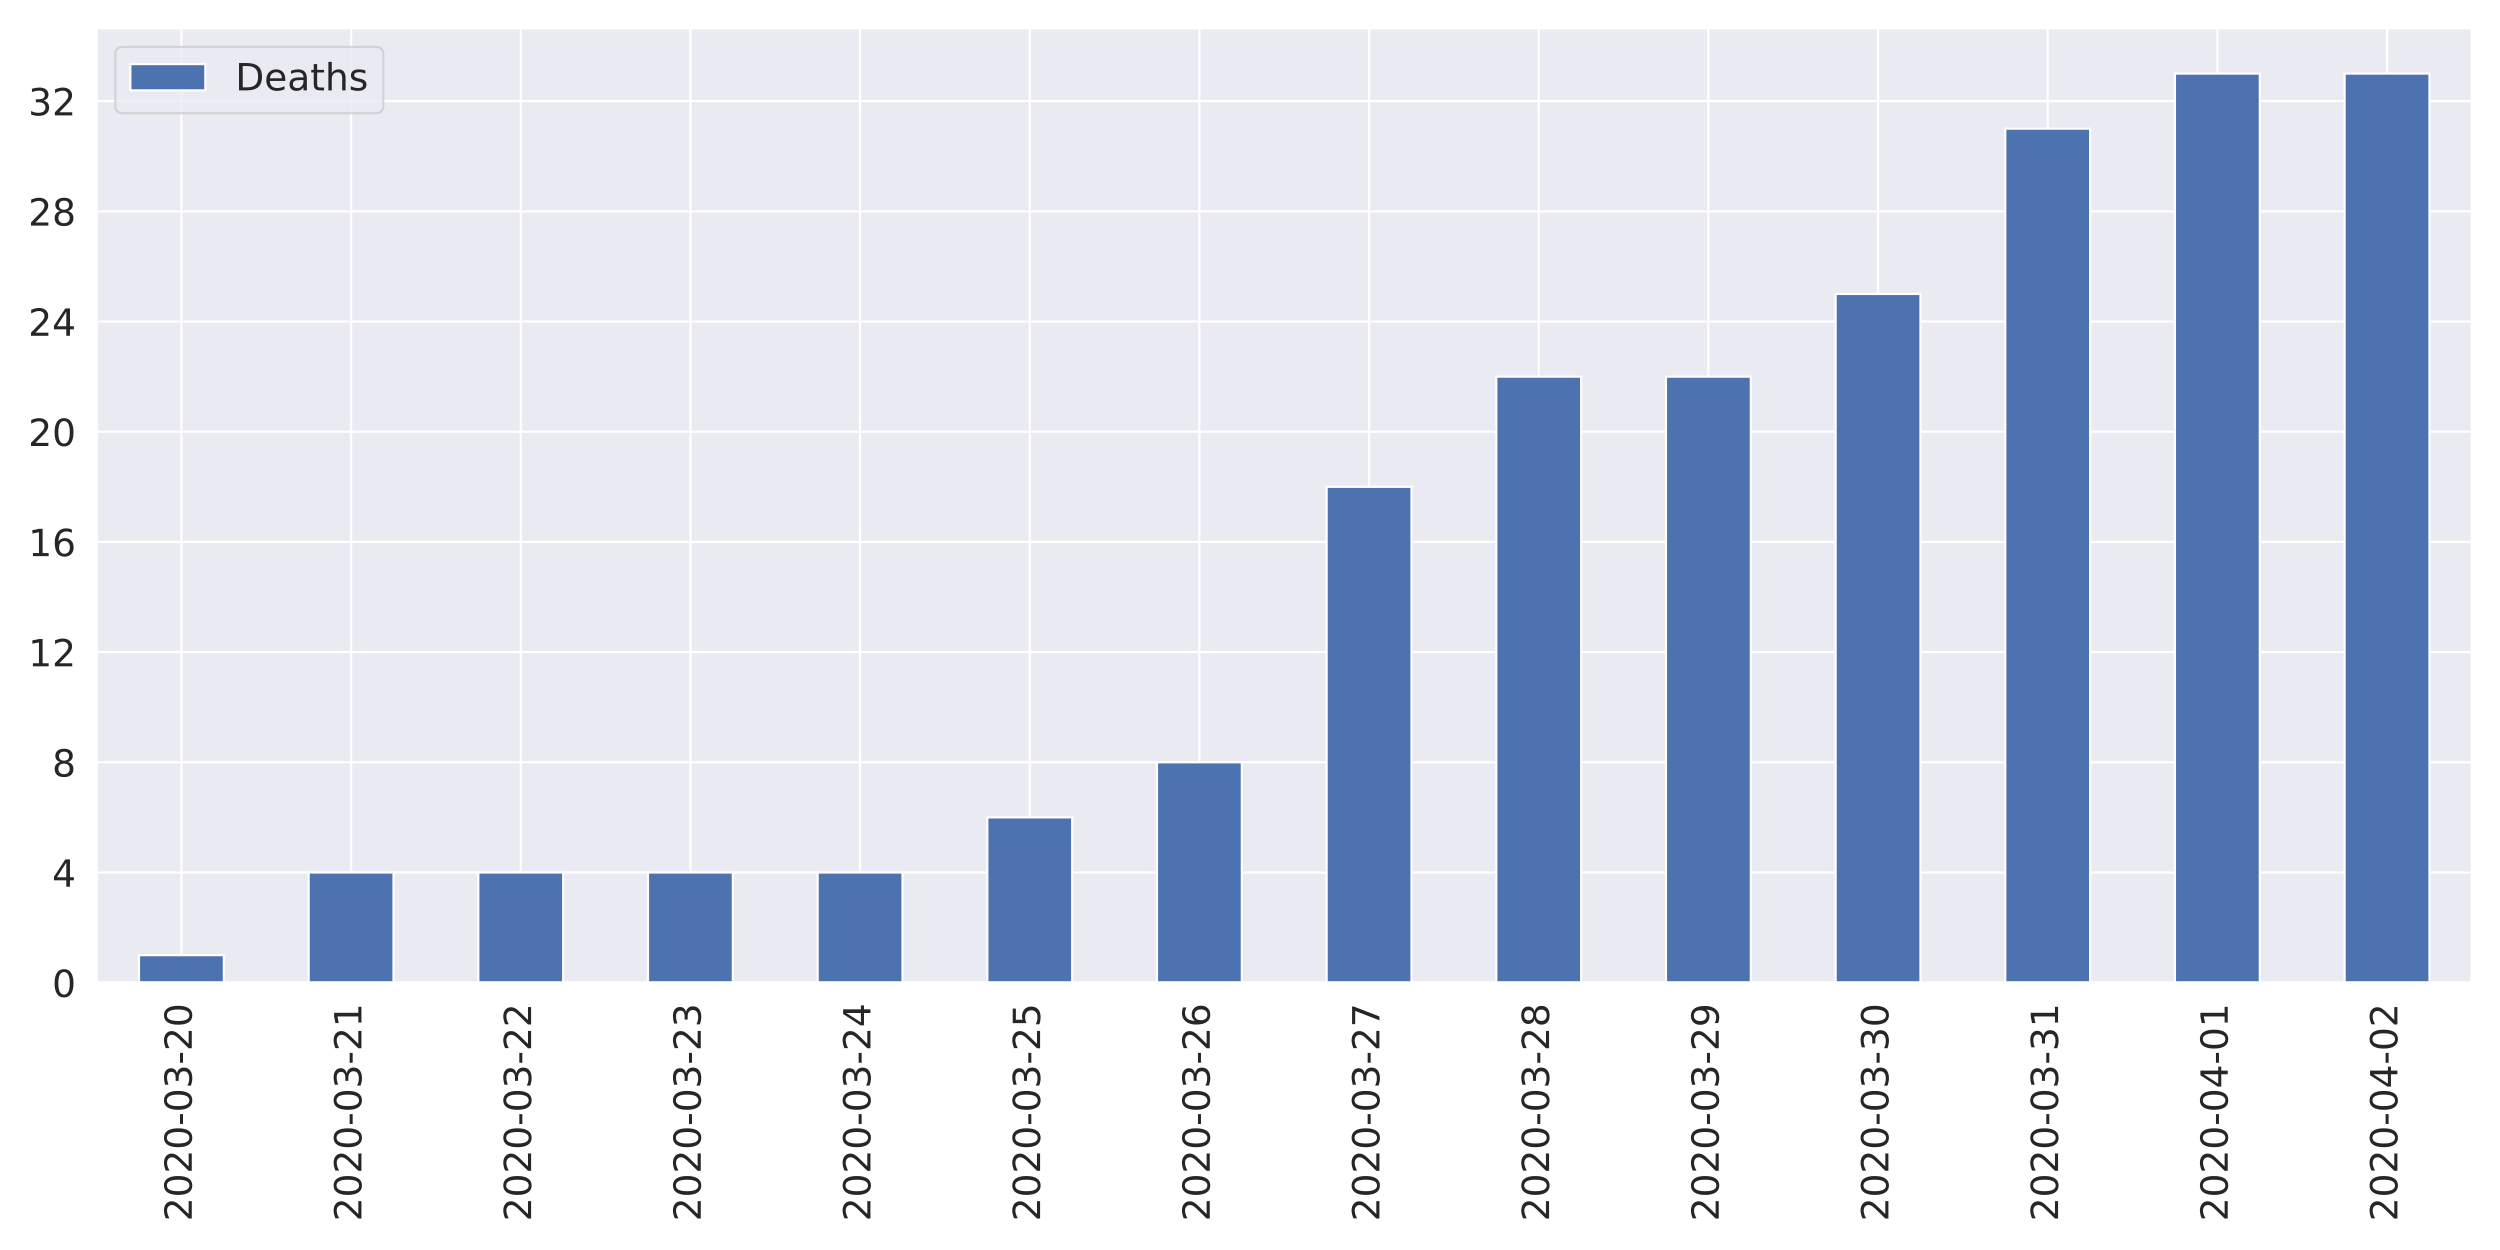
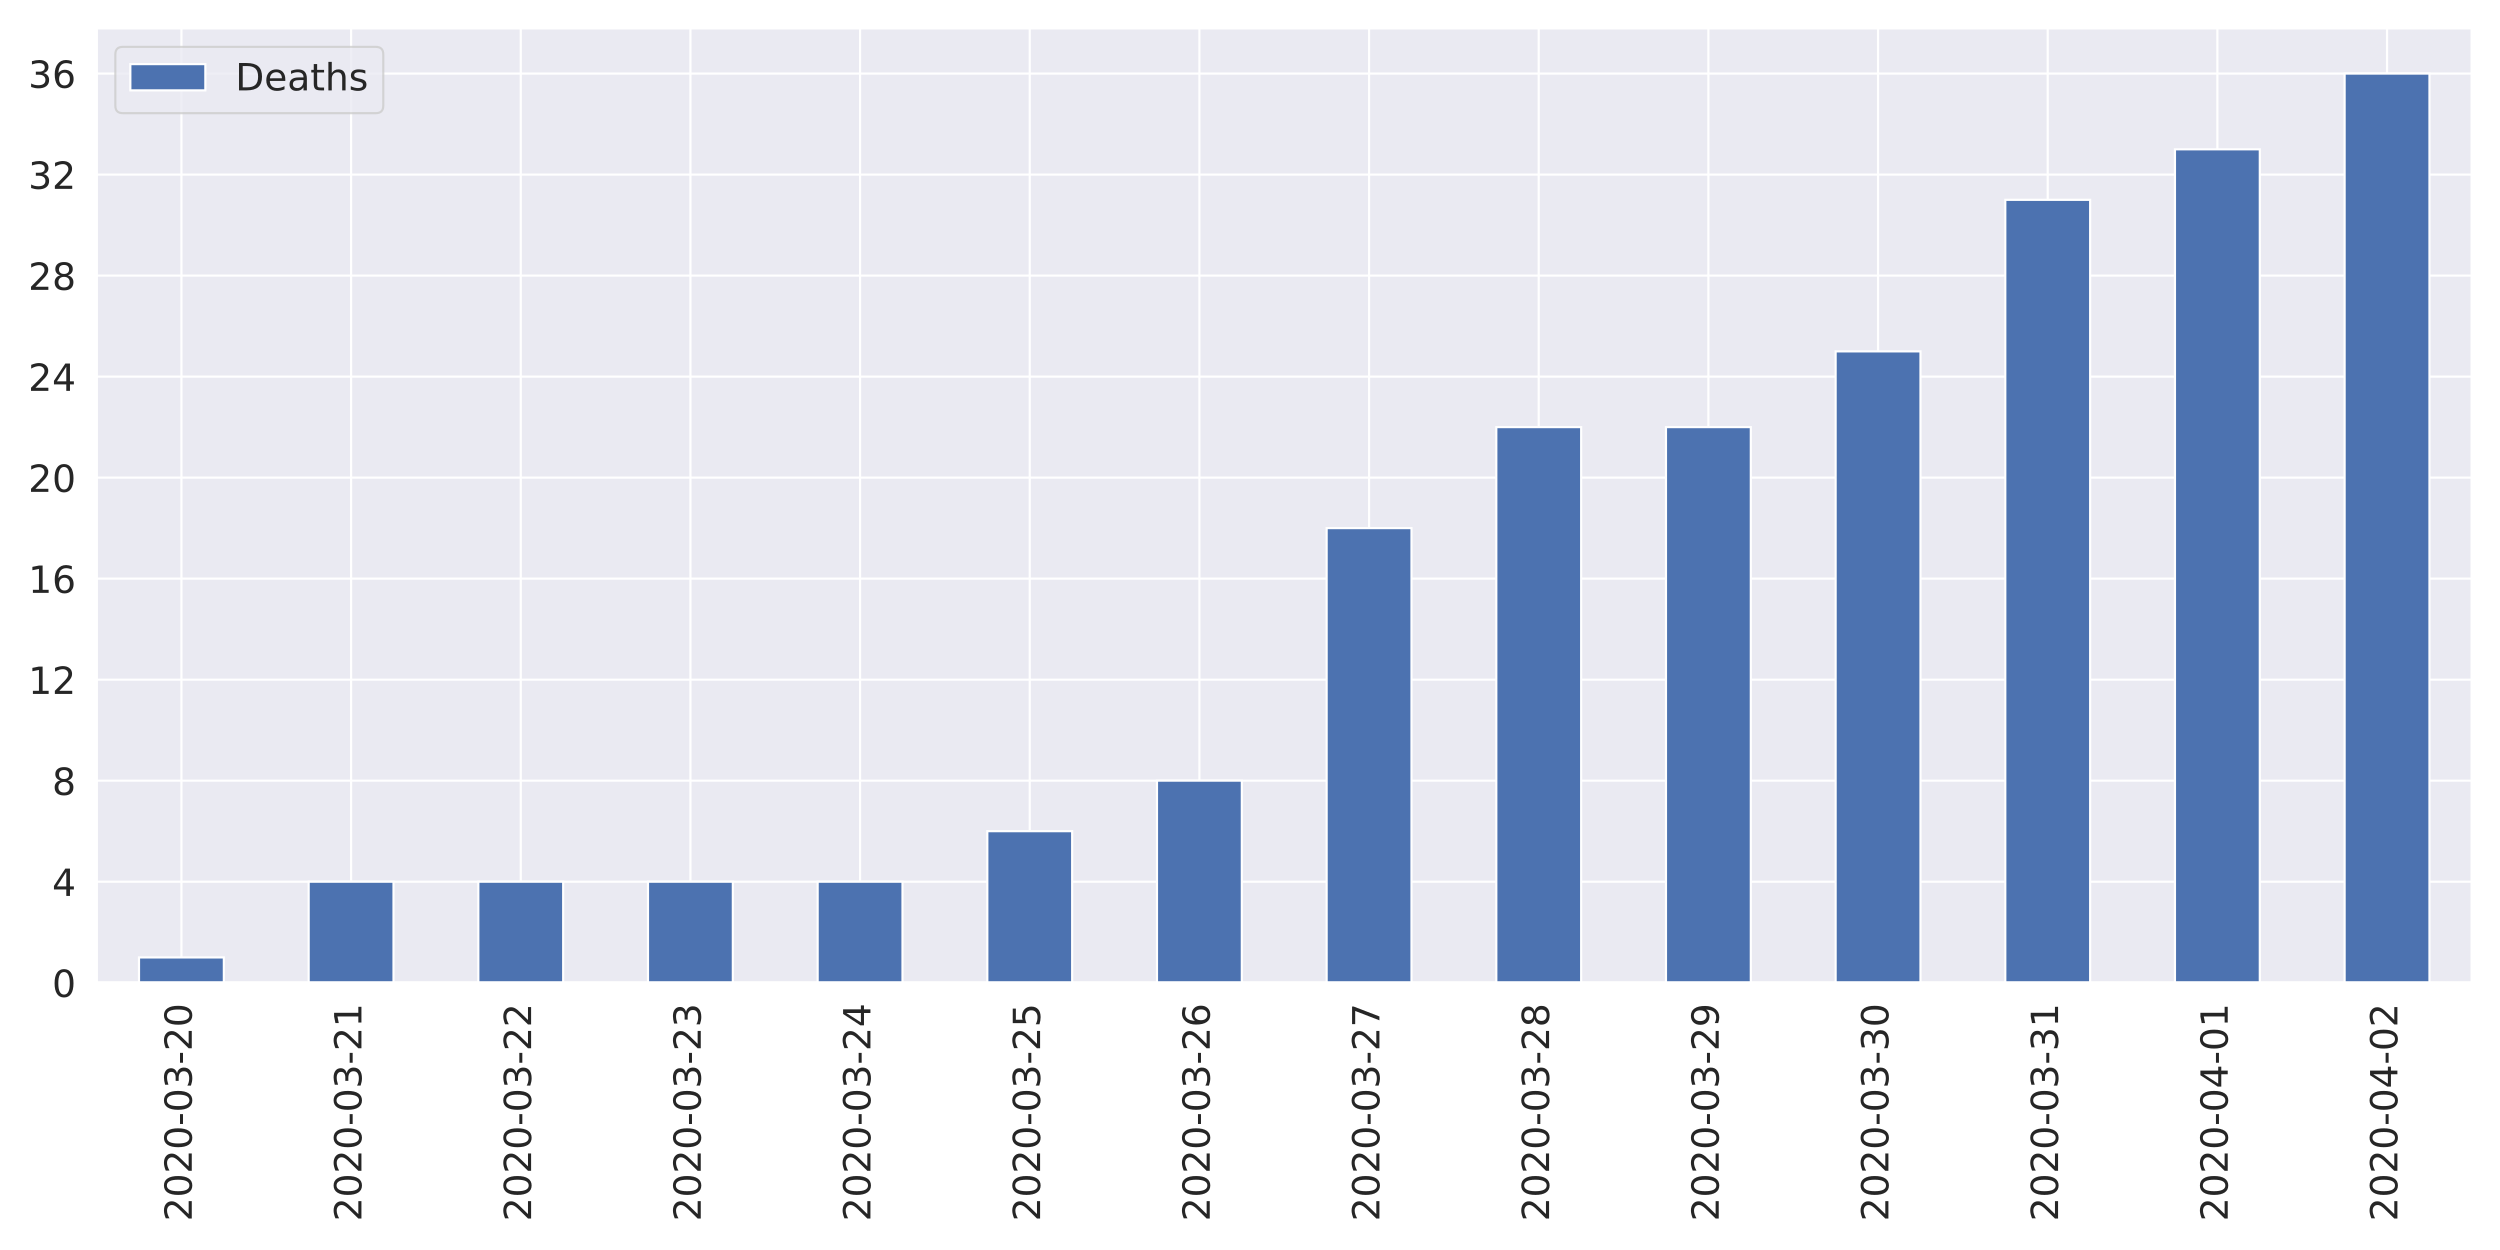
<svg xmlns="http://www.w3.org/2000/svg" xmlns:xlink="http://www.w3.org/1999/xlink" height="576pt" version="1.1" viewBox="0 0 1152 576" width="1152pt">
  <defs>
    <style type="text/css">
*{stroke-linecap:butt;stroke-linejoin:round;}
  </style>
  </defs>
  <g id="figure_1">
    <g id="patch_1">
      <path d="M 0 576  L 1152 576  L 1152 0  L 0 0  z " style="fill:#ffffff;" />
    </g>
    <g id="axes_1">
      <g id="patch_2">
        <path d="M 44.51 452.83  L 1139.04 452.83  L 1139.04 12.96  L 44.51 12.96  z " style="fill:#eaeaf2;" />
      </g>
      <g id="matplotlib.axis_1">
        <g id="xtick_1">
          <g id="line2d_1">
            <path clip-path="url(#p0f785cb7fe)" d="M 83.6 452.83  L 83.6 12.96  " style="fill:none;stroke:#ffffff;stroke-linecap:round;" />
          </g>
          <g id="text_1">
            <defs>
              <path d="M 19.188 8.297  L 53.609 8.297  L 53.609 0  L 7.328 0  L 7.328 8.297  Q 12.938 14.109 22.625 23.891  Q 32.328 33.688 34.812 36.531  Q 39.547 41.844 41.422 45.531  Q 43.312 49.219 43.312 52.781  Q 43.312 58.594 39.234 62.25  Q 35.156 65.922 28.609 65.922  Q 23.969 65.922 18.812 64.312  Q 13.672 62.703 7.812 59.422  L 7.812 69.391  Q 13.766 71.781 18.938 73  Q 24.125 74.219 28.422 74.219  Q 39.75 74.219 46.484 68.547  Q 53.219 62.891 53.219 53.422  Q 53.219 48.922 51.531 44.891  Q 49.859 40.875 45.406 35.406  Q 44.188 33.984 37.641 27.219  Q 31.109 20.453 19.188 8.297  z " id="DejaVuSans-50" />
              <path d="M 31.781 66.406  Q 24.172 66.406 20.328 58.906  Q 16.5 51.422 16.5 36.375  Q 16.5 21.391 20.328 13.891  Q 24.172 6.391 31.781 6.391  Q 39.453 6.391 43.281 13.891  Q 47.125 21.391 47.125 36.375  Q 47.125 51.422 43.281 58.906  Q 39.453 66.406 31.781 66.406  z M 31.781 74.219  Q 44.047 74.219 50.516 64.516  Q 56.984 54.828 56.984 36.375  Q 56.984 17.969 50.516 8.266  Q 44.047 -1.422 31.781 -1.422  Q 19.531 -1.422 13.062 8.266  Q 6.594 17.969 6.594 36.375  Q 6.594 54.828 13.062 64.516  Q 19.531 74.219 31.781 74.219  z " id="DejaVuSans-48" />
              <path d="M 4.891 31.391  L 31.203 31.391  L 31.203 23.391  L 4.891 23.391  z " id="DejaVuSans-45" />
              <path d="M 40.578 39.312  Q 47.656 37.797 51.625 33  Q 55.609 28.219 55.609 21.188  Q 55.609 10.406 48.188 4.484  Q 40.766 -1.422 27.094 -1.422  Q 22.516 -1.422 17.656 -0.516  Q 12.797 0.391 7.625 2.203  L 7.625 11.719  Q 11.719 9.328 16.594 8.109  Q 21.484 6.891 26.812 6.891  Q 36.078 6.891 40.938 10.547  Q 45.797 14.203 45.797 21.188  Q 45.797 27.641 41.281 31.266  Q 36.766 34.906 28.719 34.906  L 20.219 34.906  L 20.219 43.016  L 29.109 43.016  Q 36.375 43.016 40.234 45.922  Q 44.094 48.828 44.094 54.297  Q 44.094 59.906 40.109 62.906  Q 36.141 65.922 28.719 65.922  Q 24.656 65.922 20.016 65.031  Q 15.375 64.156 9.812 62.312  L 9.812 71.094  Q 15.438 72.656 20.344 73.438  Q 25.25 74.219 29.594 74.219  Q 40.828 74.219 47.359 69.109  Q 53.906 64.016 53.906 55.328  Q 53.906 49.266 50.438 45.094  Q 46.969 40.922 40.578 39.312  z " id="DejaVuSans-51" />
            </defs>
            <g style="fill:#262626;" transform="translate(88.36856 562.7538)rotate(-90)scale(0.1728 -0.1728)">
              <use xlink:href="#DejaVuSans-50" />
              <use x="63.623" xlink:href="#DejaVuSans-48" />
              <use x="127.246" xlink:href="#DejaVuSans-50" />
              <use x="190.869" xlink:href="#DejaVuSans-48" />
              <use x="254.492" xlink:href="#DejaVuSans-45" />
              <use x="290.576" xlink:href="#DejaVuSans-48" />
              <use x="354.199" xlink:href="#DejaVuSans-51" />
              <use x="417.822" xlink:href="#DejaVuSans-45" />
              <use x="453.906" xlink:href="#DejaVuSans-50" />
              <use x="517.529" xlink:href="#DejaVuSans-48" />
            </g>
          </g>
        </g>
        <g id="xtick_2">
          <g id="line2d_2">
            <path clip-path="url(#p0f785cb7fe)" d="M 161.781 452.83  L 161.781 12.96  " style="fill:none;stroke:#ffffff;stroke-linecap:round;" />
          </g>
          <g id="text_2">
            <defs>
              <path d="M 12.406 8.297  L 28.516 8.297  L 28.516 63.922  L 10.984 60.406  L 10.984 69.391  L 28.422 72.906  L 38.281 72.906  L 38.281 8.297  L 54.391 8.297  L 54.391 0  L 12.406 0  z " id="DejaVuSans-49" />
            </defs>
            <g style="fill:#262626;" transform="translate(166.5493 562.7538)rotate(-90)scale(0.1728 -0.1728)">
              <use xlink:href="#DejaVuSans-50" />
              <use x="63.623" xlink:href="#DejaVuSans-48" />
              <use x="127.246" xlink:href="#DejaVuSans-50" />
              <use x="190.869" xlink:href="#DejaVuSans-48" />
              <use x="254.492" xlink:href="#DejaVuSans-45" />
              <use x="290.576" xlink:href="#DejaVuSans-48" />
              <use x="354.199" xlink:href="#DejaVuSans-51" />
              <use x="417.822" xlink:href="#DejaVuSans-45" />
              <use x="453.906" xlink:href="#DejaVuSans-50" />
              <use x="517.529" xlink:href="#DejaVuSans-49" />
            </g>
          </g>
        </g>
        <g id="xtick_3">
          <g id="line2d_3">
            <path clip-path="url(#p0f785cb7fe)" d="M 239.962 452.83  L 239.962 12.96  " style="fill:none;stroke:#ffffff;stroke-linecap:round;" />
          </g>
          <g id="text_3">
            <g style="fill:#262626;" transform="translate(244.73 562.7538)rotate(-90)scale(0.1728 -0.1728)">
              <use xlink:href="#DejaVuSans-50" />
              <use x="63.623" xlink:href="#DejaVuSans-48" />
              <use x="127.246" xlink:href="#DejaVuSans-50" />
              <use x="190.869" xlink:href="#DejaVuSans-48" />
              <use x="254.492" xlink:href="#DejaVuSans-45" />
              <use x="290.576" xlink:href="#DejaVuSans-48" />
              <use x="354.199" xlink:href="#DejaVuSans-51" />
              <use x="417.822" xlink:href="#DejaVuSans-45" />
              <use x="453.906" xlink:href="#DejaVuSans-50" />
              <use x="517.529" xlink:href="#DejaVuSans-50" />
            </g>
          </g>
        </g>
        <g id="xtick_4">
          <g id="line2d_4">
            <path clip-path="url(#p0f785cb7fe)" d="M 318.142 452.83  L 318.142 12.96  " style="fill:none;stroke:#ffffff;stroke-linecap:round;" />
          </g>
          <g id="text_4">
            <g style="fill:#262626;" transform="translate(322.9107 562.7538)rotate(-90)scale(0.1728 -0.1728)">
              <use xlink:href="#DejaVuSans-50" />
              <use x="63.623" xlink:href="#DejaVuSans-48" />
              <use x="127.246" xlink:href="#DejaVuSans-50" />
              <use x="190.869" xlink:href="#DejaVuSans-48" />
              <use x="254.492" xlink:href="#DejaVuSans-45" />
              <use x="290.576" xlink:href="#DejaVuSans-48" />
              <use x="354.199" xlink:href="#DejaVuSans-51" />
              <use x="417.822" xlink:href="#DejaVuSans-45" />
              <use x="453.906" xlink:href="#DejaVuSans-50" />
              <use x="517.529" xlink:href="#DejaVuSans-51" />
            </g>
          </g>
        </g>
        <g id="xtick_5">
          <g id="line2d_5">
            <path clip-path="url(#p0f785cb7fe)" d="M 396.323 452.83  L 396.323 12.96  " style="fill:none;stroke:#ffffff;stroke-linecap:round;" />
          </g>
          <g id="text_5">
            <defs>
              <path d="M 37.797 64.312  L 12.891 25.391  L 37.797 25.391  z M 35.203 72.906  L 47.609 72.906  L 47.609 25.391  L 58.016 25.391  L 58.016 17.188  L 47.609 17.188  L 47.609 0  L 37.797 0  L 37.797 17.188  L 4.891 17.188  L 4.891 26.703  z " id="DejaVuSans-52" />
            </defs>
            <g style="fill:#262626;" transform="translate(401.0914 562.7538)rotate(-90)scale(0.1728 -0.1728)">
              <use xlink:href="#DejaVuSans-50" />
              <use x="63.623" xlink:href="#DejaVuSans-48" />
              <use x="127.246" xlink:href="#DejaVuSans-50" />
              <use x="190.869" xlink:href="#DejaVuSans-48" />
              <use x="254.492" xlink:href="#DejaVuSans-45" />
              <use x="290.576" xlink:href="#DejaVuSans-48" />
              <use x="354.199" xlink:href="#DejaVuSans-51" />
              <use x="417.822" xlink:href="#DejaVuSans-45" />
              <use x="453.906" xlink:href="#DejaVuSans-50" />
              <use x="517.529" xlink:href="#DejaVuSans-52" />
            </g>
          </g>
        </g>
        <g id="xtick_6">
          <g id="line2d_6">
            <path clip-path="url(#p0f785cb7fe)" d="M 474.504 452.83  L 474.504 12.96  " style="fill:none;stroke:#ffffff;stroke-linecap:round;" />
          </g>
          <g id="text_6">
            <defs>
              <path d="M 10.797 72.906  L 49.516 72.906  L 49.516 64.594  L 19.828 64.594  L 19.828 46.734  Q 21.969 47.469 24.109 47.828  Q 26.266 48.188 28.422 48.188  Q 40.625 48.188 47.75 41.5  Q 54.891 34.812 54.891 23.391  Q 54.891 11.625 47.562 5.094  Q 40.234 -1.422 26.906 -1.422  Q 22.312 -1.422 17.547 -0.641  Q 12.797 0.141 7.719 1.703  L 7.719 11.625  Q 12.109 9.234 16.797 8.062  Q 21.484 6.891 26.703 6.891  Q 35.156 6.891 40.078 11.328  Q 45.016 15.766 45.016 23.391  Q 45.016 31 40.078 35.438  Q 35.156 39.891 26.703 39.891  Q 22.75 39.891 18.812 39.016  Q 14.891 38.141 10.797 36.281  z " id="DejaVuSans-53" />
            </defs>
            <g style="fill:#262626;" transform="translate(479.2721 562.7538)rotate(-90)scale(0.1728 -0.1728)">
              <use xlink:href="#DejaVuSans-50" />
              <use x="63.623" xlink:href="#DejaVuSans-48" />
              <use x="127.246" xlink:href="#DejaVuSans-50" />
              <use x="190.869" xlink:href="#DejaVuSans-48" />
              <use x="254.492" xlink:href="#DejaVuSans-45" />
              <use x="290.576" xlink:href="#DejaVuSans-48" />
              <use x="354.199" xlink:href="#DejaVuSans-51" />
              <use x="417.822" xlink:href="#DejaVuSans-45" />
              <use x="453.906" xlink:href="#DejaVuSans-50" />
              <use x="517.529" xlink:href="#DejaVuSans-53" />
            </g>
          </g>
        </g>
        <g id="xtick_7">
          <g id="line2d_7">
            <path clip-path="url(#p0f785cb7fe)" d="M 552.685 452.83  L 552.685 12.96  " style="fill:none;stroke:#ffffff;stroke-linecap:round;" />
          </g>
          <g id="text_7">
            <defs>
              <path d="M 33.016 40.375  Q 26.375 40.375 22.484 35.828  Q 18.609 31.297 18.609 23.391  Q 18.609 15.531 22.484 10.953  Q 26.375 6.391 33.016 6.391  Q 39.656 6.391 43.531 10.953  Q 47.406 15.531 47.406 23.391  Q 47.406 31.297 43.531 35.828  Q 39.656 40.375 33.016 40.375  z M 52.594 71.297  L 52.594 62.312  Q 48.875 64.062 45.094 64.984  Q 41.312 65.922 37.594 65.922  Q 27.828 65.922 22.672 59.328  Q 17.531 52.734 16.797 39.406  Q 19.672 43.656 24.016 45.922  Q 28.375 48.188 33.594 48.188  Q 44.578 48.188 50.953 41.516  Q 57.328 34.859 57.328 23.391  Q 57.328 12.156 50.688 5.359  Q 44.047 -1.422 33.016 -1.422  Q 20.359 -1.422 13.672 8.266  Q 6.984 17.969 6.984 36.375  Q 6.984 53.656 15.188 63.938  Q 23.391 74.219 37.203 74.219  Q 40.922 74.219 44.703 73.484  Q 48.484 72.75 52.594 71.297  z " id="DejaVuSans-54" />
            </defs>
            <g style="fill:#262626;" transform="translate(557.4528 562.7538)rotate(-90)scale(0.1728 -0.1728)">
              <use xlink:href="#DejaVuSans-50" />
              <use x="63.623" xlink:href="#DejaVuSans-48" />
              <use x="127.246" xlink:href="#DejaVuSans-50" />
              <use x="190.869" xlink:href="#DejaVuSans-48" />
              <use x="254.492" xlink:href="#DejaVuSans-45" />
              <use x="290.576" xlink:href="#DejaVuSans-48" />
              <use x="354.199" xlink:href="#DejaVuSans-51" />
              <use x="417.822" xlink:href="#DejaVuSans-45" />
              <use x="453.906" xlink:href="#DejaVuSans-50" />
              <use x="517.529" xlink:href="#DejaVuSans-54" />
            </g>
          </g>
        </g>
        <g id="xtick_8">
          <g id="line2d_8">
            <path clip-path="url(#p0f785cb7fe)" d="M 630.865 452.83  L 630.865 12.96  " style="fill:none;stroke:#ffffff;stroke-linecap:round;" />
          </g>
          <g id="text_8">
            <defs>
              <path d="M 8.203 72.906  L 55.078 72.906  L 55.078 68.703  L 28.609 0  L 18.312 0  L 43.219 64.594  L 8.203 64.594  z " id="DejaVuSans-55" />
            </defs>
            <g style="fill:#262626;" transform="translate(635.6336 562.7538)rotate(-90)scale(0.1728 -0.1728)">
              <use xlink:href="#DejaVuSans-50" />
              <use x="63.623" xlink:href="#DejaVuSans-48" />
              <use x="127.246" xlink:href="#DejaVuSans-50" />
              <use x="190.869" xlink:href="#DejaVuSans-48" />
              <use x="254.492" xlink:href="#DejaVuSans-45" />
              <use x="290.576" xlink:href="#DejaVuSans-48" />
              <use x="354.199" xlink:href="#DejaVuSans-51" />
              <use x="417.822" xlink:href="#DejaVuSans-45" />
              <use x="453.906" xlink:href="#DejaVuSans-50" />
              <use x="517.529" xlink:href="#DejaVuSans-55" />
            </g>
          </g>
        </g>
        <g id="xtick_9">
          <g id="line2d_9">
            <path clip-path="url(#p0f785cb7fe)" d="M 709.046 452.83  L 709.046 12.96  " style="fill:none;stroke:#ffffff;stroke-linecap:round;" />
          </g>
          <g id="text_9">
            <defs>
              <path d="M 31.781 34.625  Q 24.75 34.625 20.719 30.859  Q 16.703 27.094 16.703 20.516  Q 16.703 13.922 20.719 10.156  Q 24.75 6.391 31.781 6.391  Q 38.812 6.391 42.859 10.172  Q 46.922 13.969 46.922 20.516  Q 46.922 27.094 42.891 30.859  Q 38.875 34.625 31.781 34.625  z M 21.922 38.812  Q 15.578 40.375 12.031 44.719  Q 8.5 49.078 8.5 55.328  Q 8.5 64.062 14.719 69.141  Q 20.953 74.219 31.781 74.219  Q 42.672 74.219 48.875 69.141  Q 55.078 64.062 55.078 55.328  Q 55.078 49.078 51.531 44.719  Q 48 40.375 41.703 38.812  Q 48.828 37.156 52.797 32.312  Q 56.781 27.484 56.781 20.516  Q 56.781 9.906 50.312 4.234  Q 43.844 -1.422 31.781 -1.422  Q 19.734 -1.422 13.25 4.234  Q 6.781 9.906 6.781 20.516  Q 6.781 27.484 10.781 32.312  Q 14.797 37.156 21.922 38.812  z M 18.312 54.391  Q 18.312 48.734 21.844 45.562  Q 25.391 42.391 31.781 42.391  Q 38.141 42.391 41.719 45.562  Q 45.312 48.734 45.312 54.391  Q 45.312 60.062 41.719 63.234  Q 38.141 66.406 31.781 66.406  Q 25.391 66.406 21.844 63.234  Q 18.312 60.062 18.312 54.391  z " id="DejaVuSans-56" />
            </defs>
            <g style="fill:#262626;" transform="translate(713.8143 562.7538)rotate(-90)scale(0.1728 -0.1728)">
              <use xlink:href="#DejaVuSans-50" />
              <use x="63.623" xlink:href="#DejaVuSans-48" />
              <use x="127.246" xlink:href="#DejaVuSans-50" />
              <use x="190.869" xlink:href="#DejaVuSans-48" />
              <use x="254.492" xlink:href="#DejaVuSans-45" />
              <use x="290.576" xlink:href="#DejaVuSans-48" />
              <use x="354.199" xlink:href="#DejaVuSans-51" />
              <use x="417.822" xlink:href="#DejaVuSans-45" />
              <use x="453.906" xlink:href="#DejaVuSans-50" />
              <use x="517.529" xlink:href="#DejaVuSans-56" />
            </g>
          </g>
        </g>
        <g id="xtick_10">
          <g id="line2d_10">
            <path clip-path="url(#p0f785cb7fe)" d="M 787.227 452.83  L 787.227 12.96  " style="fill:none;stroke:#ffffff;stroke-linecap:round;" />
          </g>
          <g id="text_10">
            <defs>
              <path d="M 10.984 1.516  L 10.984 10.5  Q 14.703 8.734 18.5 7.812  Q 22.312 6.891 25.984 6.891  Q 35.75 6.891 40.891 13.453  Q 46.047 20.016 46.781 33.406  Q 43.953 29.203 39.594 26.953  Q 35.25 24.703 29.984 24.703  Q 19.047 24.703 12.672 31.312  Q 6.297 37.938 6.297 49.422  Q 6.297 60.641 12.938 67.422  Q 19.578 74.219 30.609 74.219  Q 43.266 74.219 49.922 64.516  Q 56.594 54.828 56.594 36.375  Q 56.594 19.141 48.406 8.859  Q 40.234 -1.422 26.422 -1.422  Q 22.703 -1.422 18.891 -0.688  Q 15.094 0.047 10.984 1.516  z M 30.609 32.422  Q 37.25 32.422 41.125 36.953  Q 45.016 41.5 45.016 49.422  Q 45.016 57.281 41.125 61.844  Q 37.25 66.406 30.609 66.406  Q 23.969 66.406 20.094 61.844  Q 16.219 57.281 16.219 49.422  Q 16.219 41.5 20.094 36.953  Q 23.969 32.422 30.609 32.422  z " id="DejaVuSans-57" />
            </defs>
            <g style="fill:#262626;" transform="translate(791.995 562.7538)rotate(-90)scale(0.1728 -0.1728)">
              <use xlink:href="#DejaVuSans-50" />
              <use x="63.623" xlink:href="#DejaVuSans-48" />
              <use x="127.246" xlink:href="#DejaVuSans-50" />
              <use x="190.869" xlink:href="#DejaVuSans-48" />
              <use x="254.492" xlink:href="#DejaVuSans-45" />
              <use x="290.576" xlink:href="#DejaVuSans-48" />
              <use x="354.199" xlink:href="#DejaVuSans-51" />
              <use x="417.822" xlink:href="#DejaVuSans-45" />
              <use x="453.906" xlink:href="#DejaVuSans-50" />
              <use x="517.529" xlink:href="#DejaVuSans-57" />
            </g>
          </g>
        </g>
        <g id="xtick_11">
          <g id="line2d_11">
            <path clip-path="url(#p0f785cb7fe)" d="M 865.408 452.83  L 865.408 12.96  " style="fill:none;stroke:#ffffff;stroke-linecap:round;" />
          </g>
          <g id="text_11">
            <g style="fill:#262626;" transform="translate(870.1757 562.7538)rotate(-90)scale(0.1728 -0.1728)">
              <use xlink:href="#DejaVuSans-50" />
              <use x="63.623" xlink:href="#DejaVuSans-48" />
              <use x="127.246" xlink:href="#DejaVuSans-50" />
              <use x="190.869" xlink:href="#DejaVuSans-48" />
              <use x="254.492" xlink:href="#DejaVuSans-45" />
              <use x="290.576" xlink:href="#DejaVuSans-48" />
              <use x="354.199" xlink:href="#DejaVuSans-51" />
              <use x="417.822" xlink:href="#DejaVuSans-45" />
              <use x="453.906" xlink:href="#DejaVuSans-51" />
              <use x="517.529" xlink:href="#DejaVuSans-48" />
            </g>
          </g>
        </g>
        <g id="xtick_12">
          <g id="line2d_12">
            <path clip-path="url(#p0f785cb7fe)" d="M 943.588 452.83  L 943.588 12.96  " style="fill:none;stroke:#ffffff;stroke-linecap:round;" />
          </g>
          <g id="text_12">
            <g style="fill:#262626;" transform="translate(948.3564 562.7538)rotate(-90)scale(0.1728 -0.1728)">
              <use xlink:href="#DejaVuSans-50" />
              <use x="63.623" xlink:href="#DejaVuSans-48" />
              <use x="127.246" xlink:href="#DejaVuSans-50" />
              <use x="190.869" xlink:href="#DejaVuSans-48" />
              <use x="254.492" xlink:href="#DejaVuSans-45" />
              <use x="290.576" xlink:href="#DejaVuSans-48" />
              <use x="354.199" xlink:href="#DejaVuSans-51" />
              <use x="417.822" xlink:href="#DejaVuSans-45" />
              <use x="453.906" xlink:href="#DejaVuSans-51" />
              <use x="517.529" xlink:href="#DejaVuSans-49" />
            </g>
          </g>
        </g>
        <g id="xtick_13">
          <g id="line2d_13">
            <path clip-path="url(#p0f785cb7fe)" d="M 1021.769 452.83  L 1021.769 12.96  " style="fill:none;stroke:#ffffff;stroke-linecap:round;" />
          </g>
          <g id="text_13">
            <g style="fill:#262626;" transform="translate(1026.537 562.7538)rotate(-90)scale(0.1728 -0.1728)">
              <use xlink:href="#DejaVuSans-50" />
              <use x="63.623" xlink:href="#DejaVuSans-48" />
              <use x="127.246" xlink:href="#DejaVuSans-50" />
              <use x="190.869" xlink:href="#DejaVuSans-48" />
              <use x="254.492" xlink:href="#DejaVuSans-45" />
              <use x="290.576" xlink:href="#DejaVuSans-48" />
              <use x="354.199" xlink:href="#DejaVuSans-52" />
              <use x="417.822" xlink:href="#DejaVuSans-45" />
              <use x="453.906" xlink:href="#DejaVuSans-48" />
              <use x="517.529" xlink:href="#DejaVuSans-49" />
            </g>
          </g>
        </g>
        <g id="xtick_14">
          <g id="line2d_14">
            <path clip-path="url(#p0f785cb7fe)" d="M 1099.95 452.83  L 1099.95 12.96  " style="fill:none;stroke:#ffffff;stroke-linecap:round;" />
          </g>
          <g id="text_14">
            <g style="fill:#262626;" transform="translate(1104.718 562.7538)rotate(-90)scale(0.1728 -0.1728)">
              <use xlink:href="#DejaVuSans-50" />
              <use x="63.623" xlink:href="#DejaVuSans-48" />
              <use x="127.246" xlink:href="#DejaVuSans-50" />
              <use x="190.869" xlink:href="#DejaVuSans-48" />
              <use x="254.492" xlink:href="#DejaVuSans-45" />
              <use x="290.576" xlink:href="#DejaVuSans-48" />
              <use x="354.199" xlink:href="#DejaVuSans-52" />
              <use x="417.822" xlink:href="#DejaVuSans-45" />
              <use x="453.906" xlink:href="#DejaVuSans-48" />
              <use x="517.529" xlink:href="#DejaVuSans-50" />
            </g>
          </g>
        </g>
      </g>
      <g id="matplotlib.axis_2">
        <g id="ytick_1">
          <g id="line2d_15">
            <path clip-path="url(#p0f785cb7fe)" d="M 44.51 452.83  L 1139.04 452.83  " style="fill:none;stroke:#ffffff;stroke-linecap:round;" />
          </g>
          <g id="text_15">
            <g style="fill:#262626;" transform="translate(24.0156 459.3951)scale(0.1728 -0.1728)">
              <use xlink:href="#DejaVuSans-48" />
            </g>
          </g>
        </g>
        <g id="ytick_2">
          <g id="line2d_16">
-             <path clip-path="url(#p0f785cb7fe)" d="M 44.51 402.051  L 1139.04 402.051  " style="fill:none;stroke:#ffffff;stroke-linecap:round;" />
+             <path clip-path="url(#p0f785cb7fe)" d="M 44.51 406.283  L 1139.04 406.283  " style="fill:none;stroke:#ffffff;stroke-linecap:round;" />
          </g>
          <g id="text_16">
-             <g style="fill:#262626;" transform="translate(24.0156 408.6164)scale(0.1728 -0.1728)">
+             <g style="fill:#262626;" transform="translate(24.0156 412.848)scale(0.1728 -0.1728)">
              <use xlink:href="#DejaVuSans-52" />
            </g>
          </g>
        </g>
        <g id="ytick_3">
          <g id="line2d_17">
-             <path clip-path="url(#p0f785cb7fe)" d="M 44.51 351.273  L 1139.04 351.273  " style="fill:none;stroke:#ffffff;stroke-linecap:round;" />
+             <path clip-path="url(#p0f785cb7fe)" d="M 44.51 359.736  L 1139.04 359.736  " style="fill:none;stroke:#ffffff;stroke-linecap:round;" />
          </g>
          <g id="text_17">
-             <g style="fill:#262626;" transform="translate(24.0156 357.8378)scale(0.1728 -0.1728)">
+             <g style="fill:#262626;" transform="translate(24.0156 366.3009)scale(0.1728 -0.1728)">
              <use xlink:href="#DejaVuSans-56" />
            </g>
          </g>
        </g>
        <g id="ytick_4">
          <g id="line2d_18">
-             <path clip-path="url(#p0f785cb7fe)" d="M 44.51 300.494  L 1139.04 300.494  " style="fill:none;stroke:#ffffff;stroke-linecap:round;" />
+             <path clip-path="url(#p0f785cb7fe)" d="M 44.51 313.189  L 1139.04 313.189  " style="fill:none;stroke:#ffffff;stroke-linecap:round;" />
          </g>
          <g id="text_18">
-             <g style="fill:#262626;" transform="translate(13.0212 307.0591)scale(0.1728 -0.1728)">
+             <g style="fill:#262626;" transform="translate(13.0212 319.7538)scale(0.1728 -0.1728)">
              <use xlink:href="#DejaVuSans-49" />
              <use x="63.623" xlink:href="#DejaVuSans-50" />
            </g>
          </g>
        </g>
        <g id="ytick_5">
          <g id="line2d_19">
-             <path clip-path="url(#p0f785cb7fe)" d="M 44.51 249.715  L 1139.04 249.715  " style="fill:none;stroke:#ffffff;stroke-linecap:round;" />
+             <path clip-path="url(#p0f785cb7fe)" d="M 44.51 266.642  L 1139.04 266.642  " style="fill:none;stroke:#ffffff;stroke-linecap:round;" />
          </g>
          <g id="text_19">
-             <g style="fill:#262626;" transform="translate(13.0212 256.2805)scale(0.1728 -0.1728)">
+             <g style="fill:#262626;" transform="translate(13.0212 273.2067)scale(0.1728 -0.1728)">
              <use xlink:href="#DejaVuSans-49" />
              <use x="63.623" xlink:href="#DejaVuSans-54" />
            </g>
          </g>
        </g>
        <g id="ytick_6">
          <g id="line2d_20">
-             <path clip-path="url(#p0f785cb7fe)" d="M 44.51 198.937  L 1139.04 198.937  " style="fill:none;stroke:#ffffff;stroke-linecap:round;" />
+             <path clip-path="url(#p0f785cb7fe)" d="M 44.51 220.095  L 1139.04 220.095  " style="fill:none;stroke:#ffffff;stroke-linecap:round;" />
          </g>
          <g id="text_20">
-             <g style="fill:#262626;" transform="translate(13.0212 205.5018)scale(0.1728 -0.1728)">
+             <g style="fill:#262626;" transform="translate(13.0212 226.6596)scale(0.1728 -0.1728)">
              <use xlink:href="#DejaVuSans-50" />
              <use x="63.623" xlink:href="#DejaVuSans-48" />
            </g>
          </g>
        </g>
        <g id="ytick_7">
          <g id="line2d_21">
-             <path clip-path="url(#p0f785cb7fe)" d="M 44.51 148.158  L 1139.04 148.158  " style="fill:none;stroke:#ffffff;stroke-linecap:round;" />
+             <path clip-path="url(#p0f785cb7fe)" d="M 44.51 173.547  L 1139.04 173.547  " style="fill:none;stroke:#ffffff;stroke-linecap:round;" />
          </g>
          <g id="text_21">
-             <g style="fill:#262626;" transform="translate(13.0212 154.7232)scale(0.1728 -0.1728)">
+             <g style="fill:#262626;" transform="translate(13.0212 180.1125)scale(0.1728 -0.1728)">
              <use xlink:href="#DejaVuSans-50" />
              <use x="63.623" xlink:href="#DejaVuSans-52" />
            </g>
          </g>
        </g>
        <g id="ytick_8">
          <g id="line2d_22">
-             <path clip-path="url(#p0f785cb7fe)" d="M 44.51 97.379  L 1139.04 97.379  " style="fill:none;stroke:#ffffff;stroke-linecap:round;" />
+             <path clip-path="url(#p0f785cb7fe)" d="M 44.51 127  L 1139.04 127  " style="fill:none;stroke:#ffffff;stroke-linecap:round;" />
          </g>
          <g id="text_22">
-             <g style="fill:#262626;" transform="translate(13.0212 103.9445)scale(0.1728 -0.1728)">
+             <g style="fill:#262626;" transform="translate(13.0212 133.5654)scale(0.1728 -0.1728)">
              <use xlink:href="#DejaVuSans-50" />
              <use x="63.623" xlink:href="#DejaVuSans-56" />
            </g>
          </g>
        </g>
        <g id="ytick_9">
          <g id="line2d_23">
-             <path clip-path="url(#p0f785cb7fe)" d="M 44.51 46.601  L 1139.04 46.601  " style="fill:none;stroke:#ffffff;stroke-linecap:round;" />
+             <path clip-path="url(#p0f785cb7fe)" d="M 44.51 80.453  L 1139.04 80.453  " style="fill:none;stroke:#ffffff;stroke-linecap:round;" />
          </g>
          <g id="text_23">
-             <g style="fill:#262626;" transform="translate(13.0212 53.1659)scale(0.1728 -0.1728)">
+             <g style="fill:#262626;" transform="translate(13.0212 87.01833)scale(0.1728 -0.1728)">
              <use xlink:href="#DejaVuSans-51" />
              <use x="63.623" xlink:href="#DejaVuSans-50" />
            </g>
          </g>
        </g>
+         <g id="ytick_10">
+           <g id="line2d_24">
+             <path clip-path="url(#p0f785cb7fe)" d="M 44.51 33.906  L 1139.04 33.906  " style="fill:none;stroke:#ffffff;stroke-linecap:round;" />
+           </g>
+           <g id="text_24">
+             <g style="fill:#262626;" transform="translate(13.0212 40.47124)scale(0.1728 -0.1728)">
+               <use xlink:href="#DejaVuSans-51" />
+               <use x="63.623" xlink:href="#DejaVuSans-54" />
+             </g>
+           </g>
+         </g>
      </g>
      <g id="patch_3">
-         <path clip-path="url(#p0f785cb7fe)" d="M 64.055 452.83  L 103.146 452.83  L 103.146 440.135  L 64.055 440.135  z " style="fill:#4c72b0;stroke:#ffffff;stroke-linejoin:miter;" />
+         <path clip-path="url(#p0f785cb7fe)" d="M 64.055 452.83  L 103.146 452.83  L 103.146 441.193  L 64.055 441.193  z " style="fill:#4c72b0;stroke:#ffffff;stroke-linejoin:miter;" />
      </g>
      <g id="patch_4">
-         <path clip-path="url(#p0f785cb7fe)" d="M 142.236 452.83  L 181.326 452.83  L 181.326 402.051  L 142.236 402.051  z " style="fill:#4c72b0;stroke:#ffffff;stroke-linejoin:miter;" />
+         <path clip-path="url(#p0f785cb7fe)" d="M 142.236 452.83  L 181.326 452.83  L 181.326 406.283  L 142.236 406.283  z " style="fill:#4c72b0;stroke:#ffffff;stroke-linejoin:miter;" />
      </g>
      <g id="patch_5">
-         <path clip-path="url(#p0f785cb7fe)" d="M 220.417 452.83  L 259.507 452.83  L 259.507 402.051  L 220.417 402.051  z " style="fill:#4c72b0;stroke:#ffffff;stroke-linejoin:miter;" />
+         <path clip-path="url(#p0f785cb7fe)" d="M 220.417 452.83  L 259.507 452.83  L 259.507 406.283  L 220.417 406.283  z " style="fill:#4c72b0;stroke:#ffffff;stroke-linejoin:miter;" />
      </g>
      <g id="patch_6">
-         <path clip-path="url(#p0f785cb7fe)" d="M 298.597 452.83  L 337.688 452.83  L 337.688 402.051  L 298.597 402.051  z " style="fill:#4c72b0;stroke:#ffffff;stroke-linejoin:miter;" />
+         <path clip-path="url(#p0f785cb7fe)" d="M 298.597 452.83  L 337.688 452.83  L 337.688 406.283  L 298.597 406.283  z " style="fill:#4c72b0;stroke:#ffffff;stroke-linejoin:miter;" />
      </g>
      <g id="patch_7">
-         <path clip-path="url(#p0f785cb7fe)" d="M 376.778 452.83  L 415.868 452.83  L 415.868 402.051  L 376.778 402.051  z " style="fill:#4c72b0;stroke:#ffffff;stroke-linejoin:miter;" />
+         <path clip-path="url(#p0f785cb7fe)" d="M 376.778 452.83  L 415.868 452.83  L 415.868 406.283  L 376.778 406.283  z " style="fill:#4c72b0;stroke:#ffffff;stroke-linejoin:miter;" />
      </g>
      <g id="patch_8">
-         <path clip-path="url(#p0f785cb7fe)" d="M 454.959 452.83  L 494.049 452.83  L 494.049 376.662  L 454.959 376.662  z " style="fill:#4c72b0;stroke:#ffffff;stroke-linejoin:miter;" />
+         <path clip-path="url(#p0f785cb7fe)" d="M 454.959 452.83  L 494.049 452.83  L 494.049 383.009  L 454.959 383.009  z " style="fill:#4c72b0;stroke:#ffffff;stroke-linejoin:miter;" />
      </g>
      <g id="patch_9">
-         <path clip-path="url(#p0f785cb7fe)" d="M 533.139 452.83  L 572.23 452.83  L 572.23 351.273  L 533.139 351.273  z " style="fill:#4c72b0;stroke:#ffffff;stroke-linejoin:miter;" />
+         <path clip-path="url(#p0f785cb7fe)" d="M 533.139 452.83  L 572.23 452.83  L 572.23 359.736  L 533.139 359.736  z " style="fill:#4c72b0;stroke:#ffffff;stroke-linejoin:miter;" />
      </g>
      <g id="patch_10">
-         <path clip-path="url(#p0f785cb7fe)" d="M 611.32 452.83  L 650.411 452.83  L 650.411 224.326  L 611.32 224.326  z " style="fill:#4c72b0;stroke:#ffffff;stroke-linejoin:miter;" />
+         <path clip-path="url(#p0f785cb7fe)" d="M 611.32 452.83  L 650.411 452.83  L 650.411 243.368  L 611.32 243.368  z " style="fill:#4c72b0;stroke:#ffffff;stroke-linejoin:miter;" />
      </g>
      <g id="patch_11">
-         <path clip-path="url(#p0f785cb7fe)" d="M 689.501 452.83  L 728.591 452.83  L 728.591 173.547  L 689.501 173.547  z " style="fill:#4c72b0;stroke:#ffffff;stroke-linejoin:miter;" />
+         <path clip-path="url(#p0f785cb7fe)" d="M 689.501 452.83  L 728.591 452.83  L 728.591 196.821  L 689.501 196.821  z " style="fill:#4c72b0;stroke:#ffffff;stroke-linejoin:miter;" />
      </g>
      <g id="patch_12">
-         <path clip-path="url(#p0f785cb7fe)" d="M 767.682 452.83  L 806.772 452.83  L 806.772 173.547  L 767.682 173.547  z " style="fill:#4c72b0;stroke:#ffffff;stroke-linejoin:miter;" />
+         <path clip-path="url(#p0f785cb7fe)" d="M 767.682 452.83  L 806.772 452.83  L 806.772 196.821  L 767.682 196.821  z " style="fill:#4c72b0;stroke:#ffffff;stroke-linejoin:miter;" />
      </g>
      <g id="patch_13">
-         <path clip-path="url(#p0f785cb7fe)" d="M 845.862 452.83  L 884.953 452.83  L 884.953 135.463  L 845.862 135.463  z " style="fill:#4c72b0;stroke:#ffffff;stroke-linejoin:miter;" />
+         <path clip-path="url(#p0f785cb7fe)" d="M 845.862 452.83  L 884.953 452.83  L 884.953 161.911  L 845.862 161.911  z " style="fill:#4c72b0;stroke:#ffffff;stroke-linejoin:miter;" />
      </g>
      <g id="patch_14">
-         <path clip-path="url(#p0f785cb7fe)" d="M 924.043 452.83  L 963.133 452.83  L 963.133 59.296  L 924.043 59.296  z " style="fill:#4c72b0;stroke:#ffffff;stroke-linejoin:miter;" />
+         <path clip-path="url(#p0f785cb7fe)" d="M 924.043 452.83  L 963.133 452.83  L 963.133 92.09  L 924.043 92.09  z " style="fill:#4c72b0;stroke:#ffffff;stroke-linejoin:miter;" />
      </g>
      <g id="patch_15">
-         <path clip-path="url(#p0f785cb7fe)" d="M 1002.224 452.83  L 1041.314 452.83  L 1041.314 33.906  L 1002.224 33.906  z " style="fill:#4c72b0;stroke:#ffffff;stroke-linejoin:miter;" />
+         <path clip-path="url(#p0f785cb7fe)" d="M 1002.224 452.83  L 1041.314 452.83  L 1041.314 68.817  L 1002.224 68.817  z " style="fill:#4c72b0;stroke:#ffffff;stroke-linejoin:miter;" />
      </g>
      <g id="patch_16">
        <path clip-path="url(#p0f785cb7fe)" d="M 1080.404 452.83  L 1119.495 452.83  L 1119.495 33.906  L 1080.404 33.906  z " style="fill:#4c72b0;stroke:#ffffff;stroke-linejoin:miter;" />
      </g>
      <g id="patch_17">
        <path d="M 44.51 452.83  L 44.51 12.96  " style="fill:none;stroke:#ffffff;stroke-linecap:square;stroke-linejoin:miter;stroke-width:1.25;" />
      </g>
      <g id="patch_18">
        <path d="M 1139.04 452.83  L 1139.04 12.96  " style="fill:none;stroke:#ffffff;stroke-linecap:square;stroke-linejoin:miter;stroke-width:1.25;" />
      </g>
      <g id="patch_19">
        <path d="M 44.51 452.83  L 1139.04 452.83  " style="fill:none;stroke:#ffffff;stroke-linecap:square;stroke-linejoin:miter;stroke-width:1.25;" />
      </g>
      <g id="patch_20">
        <path d="M 44.51 12.96  L 1139.04 12.96  " style="fill:none;stroke:#ffffff;stroke-linecap:square;stroke-linejoin:miter;stroke-width:1.25;" />
      </g>
      <g id="legend_1">
        <g id="patch_21">
          <path d="M 56.606 52.148  L 173.157 52.148  Q 176.613 52.148 176.613 48.692  L 176.613 25.056  Q 176.613 21.6 173.157 21.6  L 56.606 21.6  Q 53.15 21.6 53.15 25.056  L 53.15 48.692  Q 53.15 52.148 56.606 52.148  z " style="fill:#eaeaf2;opacity:0.8;stroke:#cccccc;stroke-linejoin:miter;" />
        </g>
        <g id="patch_22">
          <path d="M 60.062 41.642  L 94.622 41.642  L 94.622 29.546  L 60.062 29.546  z " style="fill:#4c72b0;stroke:#ffffff;stroke-linejoin:miter;" />
        </g>
-         <g id="text_24">
+         <g id="text_25">
          <defs>
            <path d="M 19.672 64.797  L 19.672 8.109  L 31.594 8.109  Q 46.688 8.109 53.688 14.938  Q 60.688 21.781 60.688 36.531  Q 60.688 51.172 53.688 57.984  Q 46.688 64.797 31.594 64.797  z M 9.812 72.906  L 30.078 72.906  Q 51.266 72.906 61.172 64.094  Q 71.094 55.281 71.094 36.531  Q 71.094 17.672 61.125 8.828  Q 51.172 0 30.078 0  L 9.812 0  z " id="DejaVuSans-68" />
            <path d="M 56.203 29.594  L 56.203 25.203  L 14.891 25.203  Q 15.484 15.922 20.484 11.062  Q 25.484 6.203 34.422 6.203  Q 39.594 6.203 44.453 7.469  Q 49.312 8.734 54.109 11.281  L 54.109 2.781  Q 49.266 0.734 44.188 -0.344  Q 39.109 -1.422 33.891 -1.422  Q 20.797 -1.422 13.156 6.188  Q 5.516 13.812 5.516 26.812  Q 5.516 40.234 12.766 48.109  Q 20.016 56 32.328 56  Q 43.359 56 49.781 48.891  Q 56.203 41.797 56.203 29.594  z M 47.219 32.234  Q 47.125 39.594 43.094 43.984  Q 39.062 48.391 32.422 48.391  Q 24.906 48.391 20.391 44.141  Q 15.875 39.891 15.188 32.172  z " id="DejaVuSans-101" />
            <path d="M 34.281 27.484  Q 23.391 27.484 19.188 25  Q 14.984 22.516 14.984 16.5  Q 14.984 11.719 18.141 8.906  Q 21.297 6.109 26.703 6.109  Q 34.188 6.109 38.703 11.406  Q 43.219 16.703 43.219 25.484  L 43.219 27.484  z M 52.203 31.203  L 52.203 0  L 43.219 0  L 43.219 8.297  Q 40.141 3.328 35.547 0.953  Q 30.953 -1.422 24.312 -1.422  Q 15.922 -1.422 10.953 3.297  Q 6 8.016 6 15.922  Q 6 25.141 12.172 29.828  Q 18.359 34.516 30.609 34.516  L 43.219 34.516  L 43.219 35.406  Q 43.219 41.609 39.141 45  Q 35.062 48.391 27.688 48.391  Q 23 48.391 18.547 47.266  Q 14.109 46.141 10.016 43.891  L 10.016 52.203  Q 14.938 54.109 19.578 55.047  Q 24.219 56 28.609 56  Q 40.484 56 46.344 49.844  Q 52.203 43.703 52.203 31.203  z " id="DejaVuSans-97" />
            <path d="M 18.312 70.219  L 18.312 54.688  L 36.812 54.688  L 36.812 47.703  L 18.312 47.703  L 18.312 18.016  Q 18.312 11.328 20.141 9.422  Q 21.969 7.516 27.594 7.516  L 36.812 7.516  L 36.812 0  L 27.594 0  Q 17.188 0 13.234 3.875  Q 9.281 7.766 9.281 18.016  L 9.281 47.703  L 2.688 47.703  L 2.688 54.688  L 9.281 54.688  L 9.281 70.219  z " id="DejaVuSans-116" />
            <path d="M 54.891 33.016  L 54.891 0  L 45.906 0  L 45.906 32.719  Q 45.906 40.484 42.875 44.328  Q 39.844 48.188 33.797 48.188  Q 26.516 48.188 22.312 43.547  Q 18.109 38.922 18.109 30.906  L 18.109 0  L 9.078 0  L 9.078 75.984  L 18.109 75.984  L 18.109 46.188  Q 21.344 51.125 25.703 53.562  Q 30.078 56 35.797 56  Q 45.219 56 50.047 50.172  Q 54.891 44.344 54.891 33.016  z " id="DejaVuSans-104" />
            <path d="M 44.281 53.078  L 44.281 44.578  Q 40.484 46.531 36.375 47.5  Q 32.281 48.484 27.875 48.484  Q 21.188 48.484 17.844 46.438  Q 14.5 44.391 14.5 40.281  Q 14.5 37.156 16.891 35.375  Q 19.281 33.594 26.516 31.984  L 29.594 31.297  Q 39.156 29.25 43.188 25.516  Q 47.219 21.781 47.219 15.094  Q 47.219 7.469 41.188 3.016  Q 35.156 -1.422 24.609 -1.422  Q 20.219 -1.422 15.453 -0.562  Q 10.688 0.297 5.422 2  L 5.422 11.281  Q 10.406 8.688 15.234 7.391  Q 20.062 6.109 24.812 6.109  Q 31.156 6.109 34.562 8.281  Q 37.984 10.453 37.984 14.406  Q 37.984 18.062 35.516 20.016  Q 33.062 21.969 24.703 23.781  L 21.578 24.516  Q 13.234 26.266 9.516 29.906  Q 5.812 33.547 5.812 39.891  Q 5.812 47.609 11.281 51.797  Q 16.75 56 26.812 56  Q 31.781 56 36.172 55.266  Q 40.578 54.547 44.281 53.078  z " id="DejaVuSans-115" />
          </defs>
          <g style="fill:#262626;" transform="translate(108.446 41.6421)scale(0.1728 -0.1728)">
            <use xlink:href="#DejaVuSans-68" />
            <use x="77.002" xlink:href="#DejaVuSans-101" />
            <use x="138.525" xlink:href="#DejaVuSans-97" />
            <use x="199.805" xlink:href="#DejaVuSans-116" />
            <use x="239.014" xlink:href="#DejaVuSans-104" />
            <use x="302.393" xlink:href="#DejaVuSans-115" />
          </g>
        </g>
      </g>
    </g>
  </g>
  <defs>
    <clipPath id="p0f785cb7fe">
      <rect height="439.87" width="1094.53" x="44.51" y="12.96" />
    </clipPath>
  </defs>
</svg>
